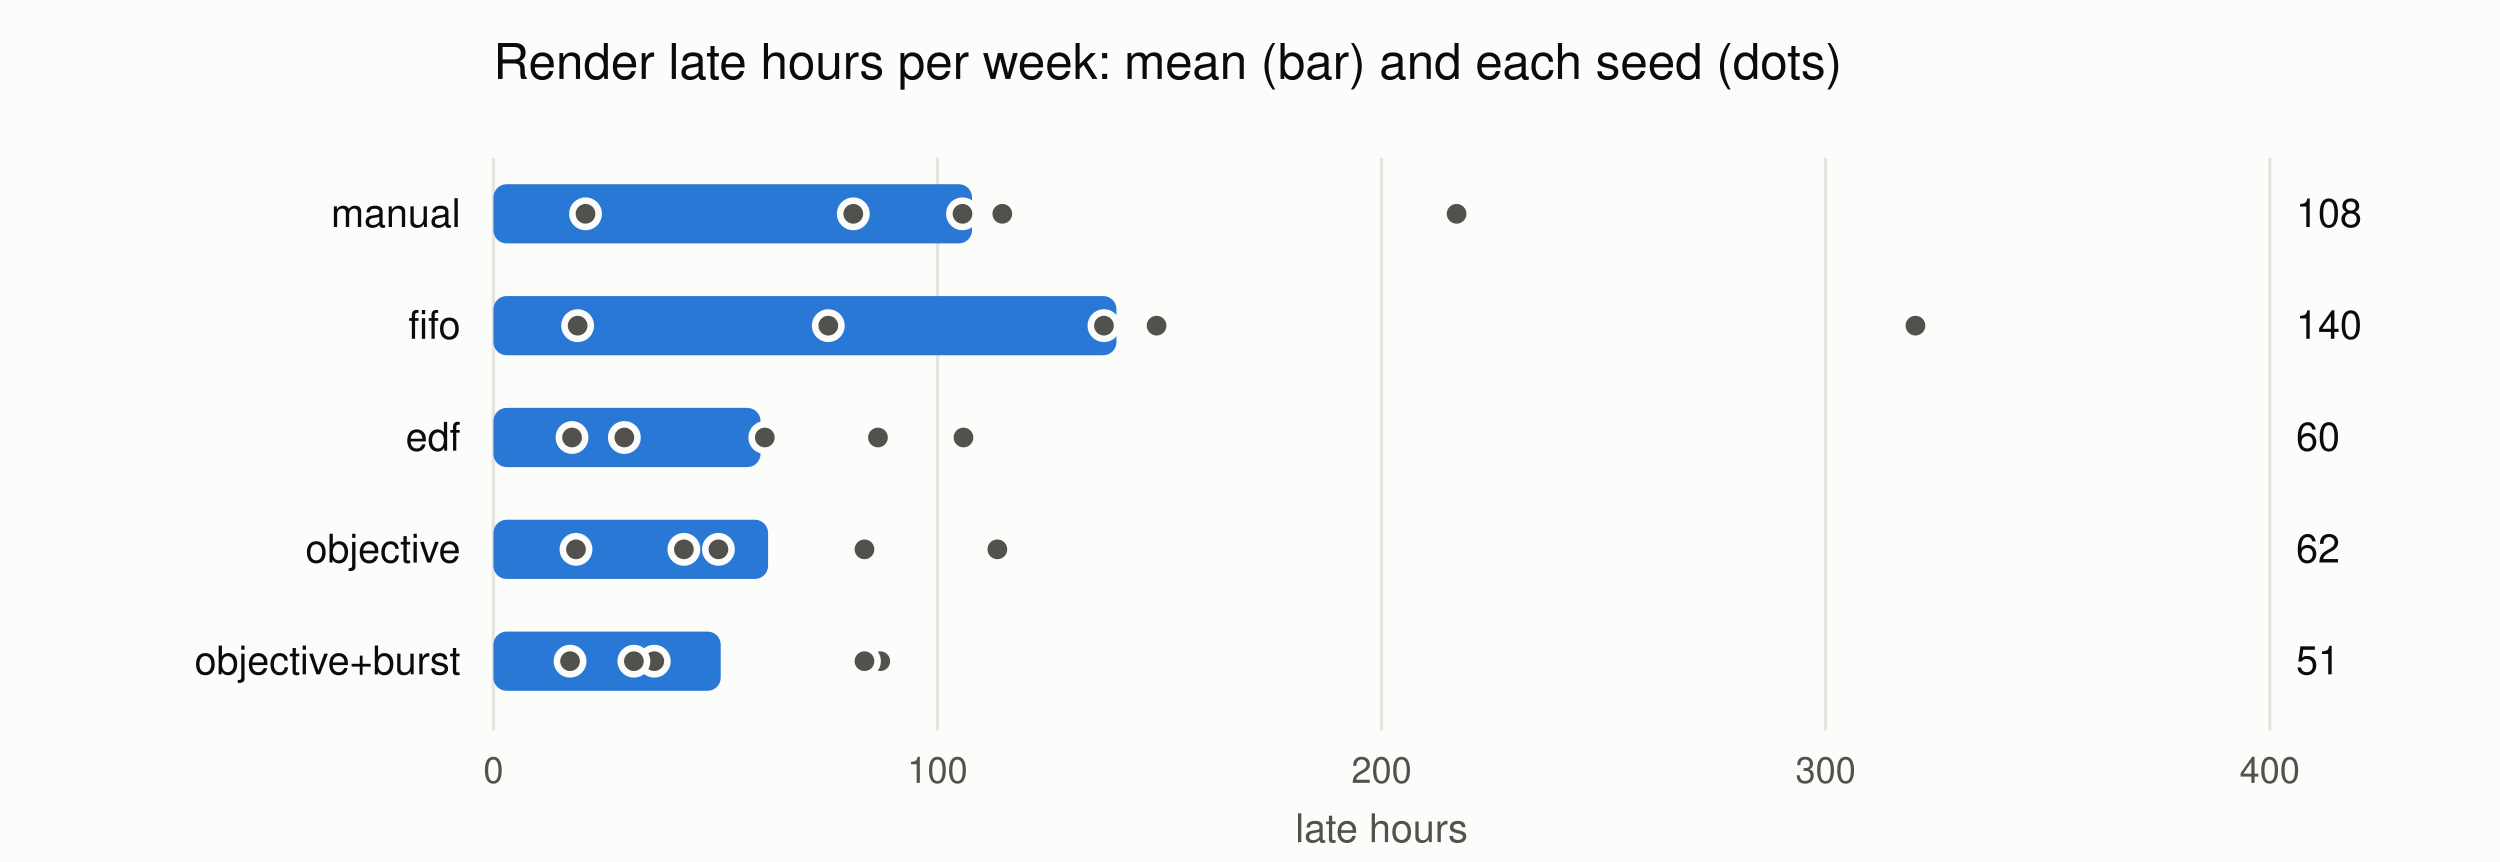
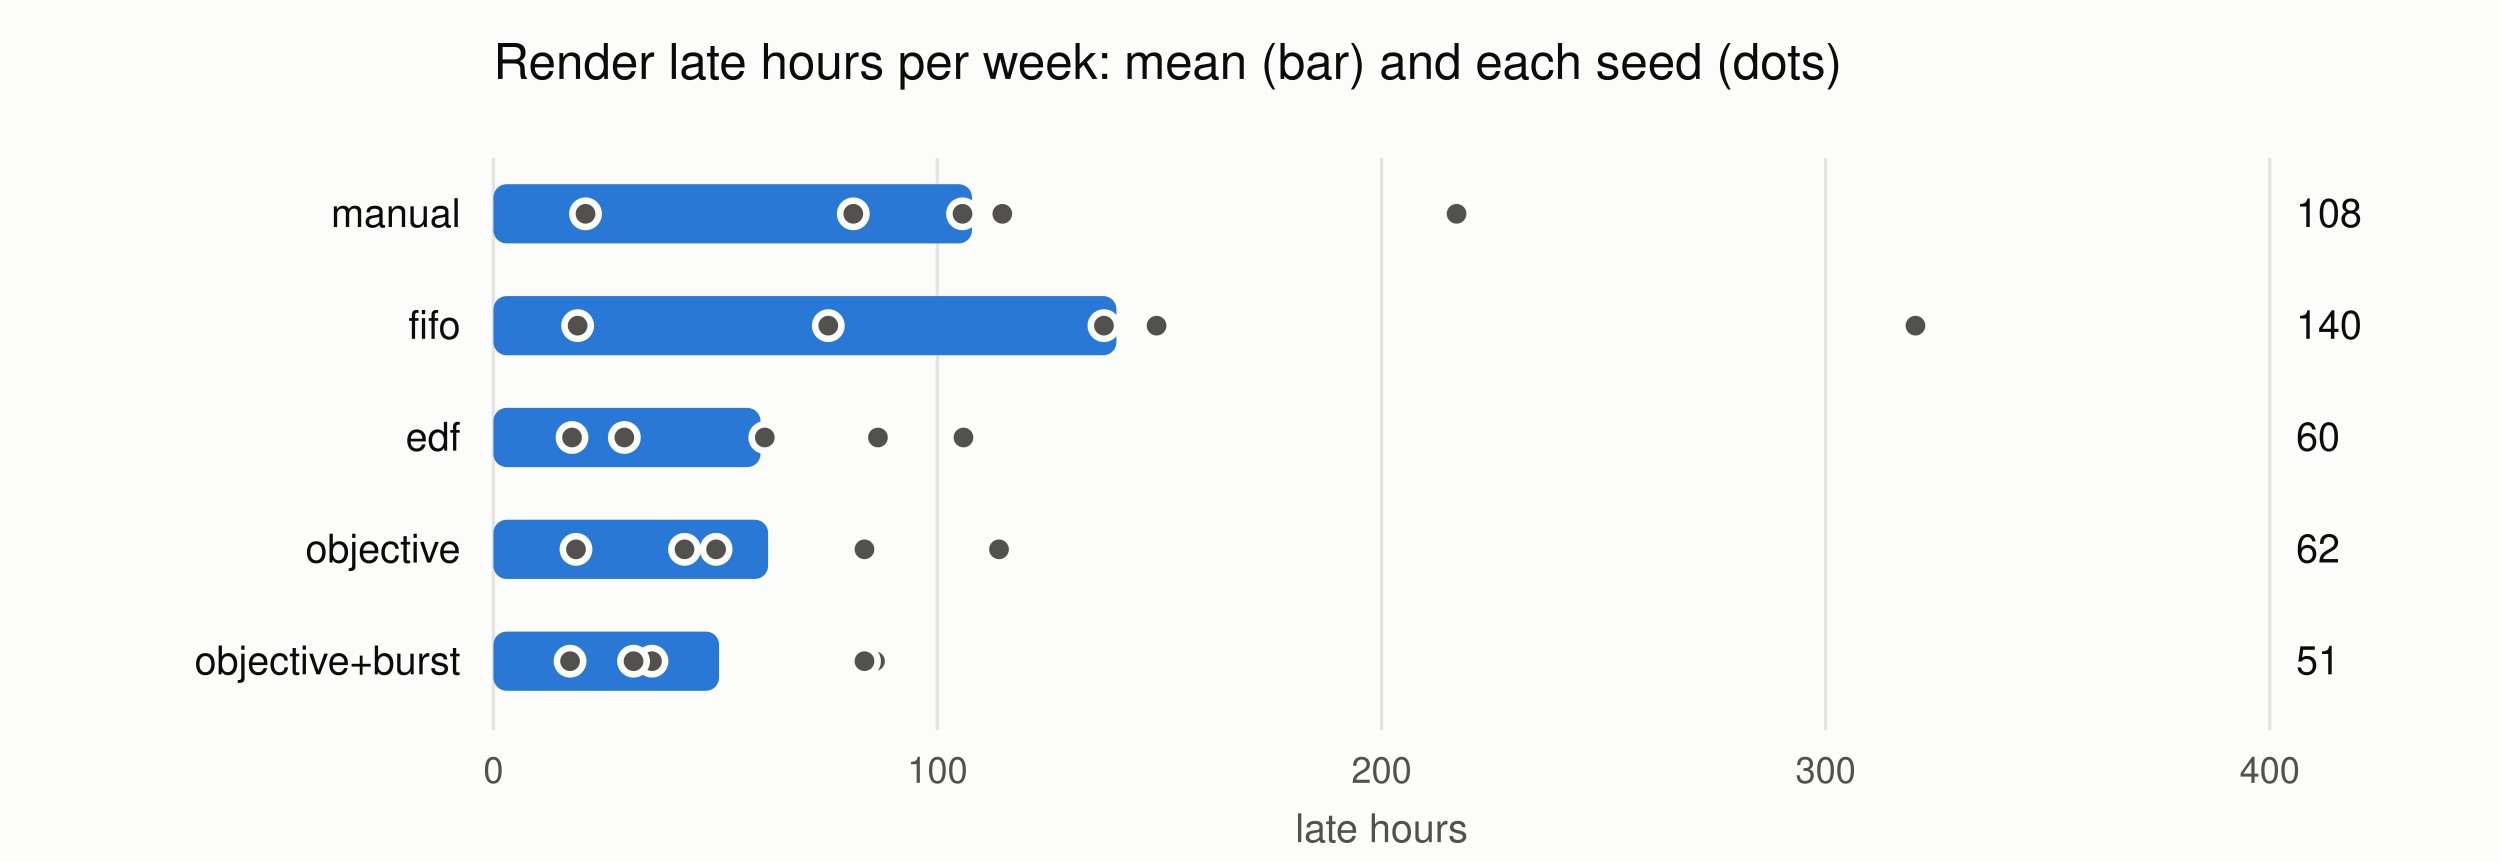
<svg xmlns="http://www.w3.org/2000/svg" width="760" height="262" viewBox="0 0 760 262" font-family="Helvetica, Arial, sans-serif">
  <rect width="760" height="262" fill="#fcfcfb" />
  <text x="150" y="24" font-size="15" fill="#0b0b0b">Render late hours per week: mean (bar) and each seed (dots)</text>
  <line x1="150.0" x2="150.0" y1="48" y2="222" stroke="#e4e3df" />
  <text x="150.0" y="238" font-size="11" fill="#52514e" text-anchor="middle">0</text>
  <line x1="285.0" x2="285.0" y1="48" y2="222" stroke="#e4e3df" />
  <text x="285.0" y="238" font-size="11" fill="#52514e" text-anchor="middle">100</text>
  <line x1="420.0" x2="420.0" y1="48" y2="222" stroke="#e4e3df" />
  <text x="420.0" y="238" font-size="11" fill="#52514e" text-anchor="middle">200</text>
  <line x1="555.0" x2="555.0" y1="48" y2="222" stroke="#e4e3df" />
  <text x="555.0" y="238" font-size="11" fill="#52514e" text-anchor="middle">300</text>
  <line x1="690.0" x2="690.0" y1="48" y2="222" stroke="#e4e3df" />
  <text x="690.0" y="238" font-size="11" fill="#52514e" text-anchor="middle">400</text>
  <text x="420.0" y="256" font-size="12" fill="#52514e" text-anchor="middle">late hours</text>
  <text x="140" y="69.0" font-size="12" fill="#0b0b0b" text-anchor="end">manual</text>
  <rect x="150" y="56.0" width="145.5" height="18" rx="4" fill="#2a78d6" />
  <circle cx="304.7" cy="65.0" r="4" fill="#52514e" stroke="#fcfcfb" stroke-width="2" />
  <circle cx="442.8" cy="65.0" r="4" fill="#52514e" stroke="#fcfcfb" stroke-width="2" />
  <circle cx="259.4" cy="65.0" r="4" fill="#52514e" stroke="#fcfcfb" stroke-width="2" />
  <circle cx="178.0" cy="65.0" r="4" fill="#52514e" stroke="#fcfcfb" stroke-width="2" />
  <circle cx="292.6" cy="65.0" r="4" fill="#52514e" stroke="#fcfcfb" stroke-width="2" />
  <text x="698.0" y="69.0" font-size="12" fill="#0b0b0b">108</text>
  <text x="140" y="103.0" font-size="12" fill="#0b0b0b" text-anchor="end">fifo</text>
  <rect x="150" y="90.0" width="189.4" height="18" rx="4" fill="#2a78d6" />
  <circle cx="335.6" cy="99.0" r="4" fill="#52514e" stroke="#fcfcfb" stroke-width="2" />
  <circle cx="582.3" cy="99.0" r="4" fill="#52514e" stroke="#fcfcfb" stroke-width="2" />
  <circle cx="251.8" cy="99.0" r="4" fill="#52514e" stroke="#fcfcfb" stroke-width="2" />
  <circle cx="175.6" cy="99.0" r="4" fill="#52514e" stroke="#fcfcfb" stroke-width="2" />
  <circle cx="351.6" cy="99.0" r="4" fill="#52514e" stroke="#fcfcfb" stroke-width="2" />
  <text x="698.0" y="103.0" font-size="12" fill="#0b0b0b">140</text>
  <text x="140" y="137.0" font-size="12" fill="#0b0b0b" text-anchor="end">edf</text>
  <rect x="150" y="124.0" width="81.2" height="18" rx="4" fill="#2a78d6" />
  <circle cx="189.8" cy="133.0" r="4" fill="#52514e" stroke="#fcfcfb" stroke-width="2" />
  <circle cx="292.9" cy="133.0" r="4" fill="#52514e" stroke="#fcfcfb" stroke-width="2" />
  <circle cx="232.5" cy="133.0" r="4" fill="#52514e" stroke="#fcfcfb" stroke-width="2" />
  <circle cx="173.9" cy="133.0" r="4" fill="#52514e" stroke="#fcfcfb" stroke-width="2" />
  <circle cx="266.9" cy="133.0" r="4" fill="#52514e" stroke="#fcfcfb" stroke-width="2" />
  <text x="698.0" y="137.0" font-size="12" fill="#0b0b0b">60</text>
  <text x="140" y="171.0" font-size="12" fill="#0b0b0b" text-anchor="end">objective</text>
  <rect x="150" y="158.0" width="83.5" height="18" rx="4" fill="#2a78d6" />
-   <circle cx="207.9" cy="167.0" r="4" fill="#52514e" stroke="#fcfcfb" stroke-width="2" />
-   <circle cx="303.2" cy="167.0" r="4" fill="#52514e" stroke="#fcfcfb" stroke-width="2" />
-   <circle cx="218.4" cy="167.0" r="4" fill="#52514e" stroke="#fcfcfb" stroke-width="2" />
+   <circle cx="208.1" cy="167.0" r="4" fill="#52514e" stroke="#fcfcfb" stroke-width="2" />
+   <circle cx="303.7" cy="167.0" r="4" fill="#52514e" stroke="#fcfcfb" stroke-width="2" />
+   <circle cx="217.7" cy="167.0" r="4" fill="#52514e" stroke="#fcfcfb" stroke-width="2" />
  <circle cx="175.1" cy="167.0" r="4" fill="#52514e" stroke="#fcfcfb" stroke-width="2" />
  <circle cx="262.8" cy="167.0" r="4" fill="#52514e" stroke="#fcfcfb" stroke-width="2" />
  <text x="698.0" y="171.0" font-size="12" fill="#0b0b0b">62</text>
  <text x="140" y="205.0" font-size="12" fill="#0b0b0b" text-anchor="end">objective+burst</text>
-   <rect x="150" y="192.0" width="69.1" height="18" rx="4" fill="#2a78d6" />
-   <circle cx="198.9" cy="201.0" r="4" fill="#52514e" stroke="#fcfcfb" stroke-width="2" />
-   <circle cx="267.6" cy="201.0" r="4" fill="#52514e" stroke="#fcfcfb" stroke-width="2" />
-   <circle cx="192.7" cy="201.0" r="4" fill="#52514e" stroke="#fcfcfb" stroke-width="2" />
+   <rect x="150" y="192.0" width="68.6" height="18" rx="4" fill="#2a78d6" />
+   <circle cx="198.2" cy="201.0" r="4" fill="#52514e" stroke="#fcfcfb" stroke-width="2" />
+   <circle cx="266.0" cy="201.0" r="4" fill="#52514e" stroke="#fcfcfb" stroke-width="2" />
+   <circle cx="192.6" cy="201.0" r="4" fill="#52514e" stroke="#fcfcfb" stroke-width="2" />
  <circle cx="173.3" cy="201.0" r="4" fill="#52514e" stroke="#fcfcfb" stroke-width="2" />
  <circle cx="262.8" cy="201.0" r="4" fill="#52514e" stroke="#fcfcfb" stroke-width="2" />
  <text x="698.0" y="205.0" font-size="12" fill="#0b0b0b">51</text>
</svg>
